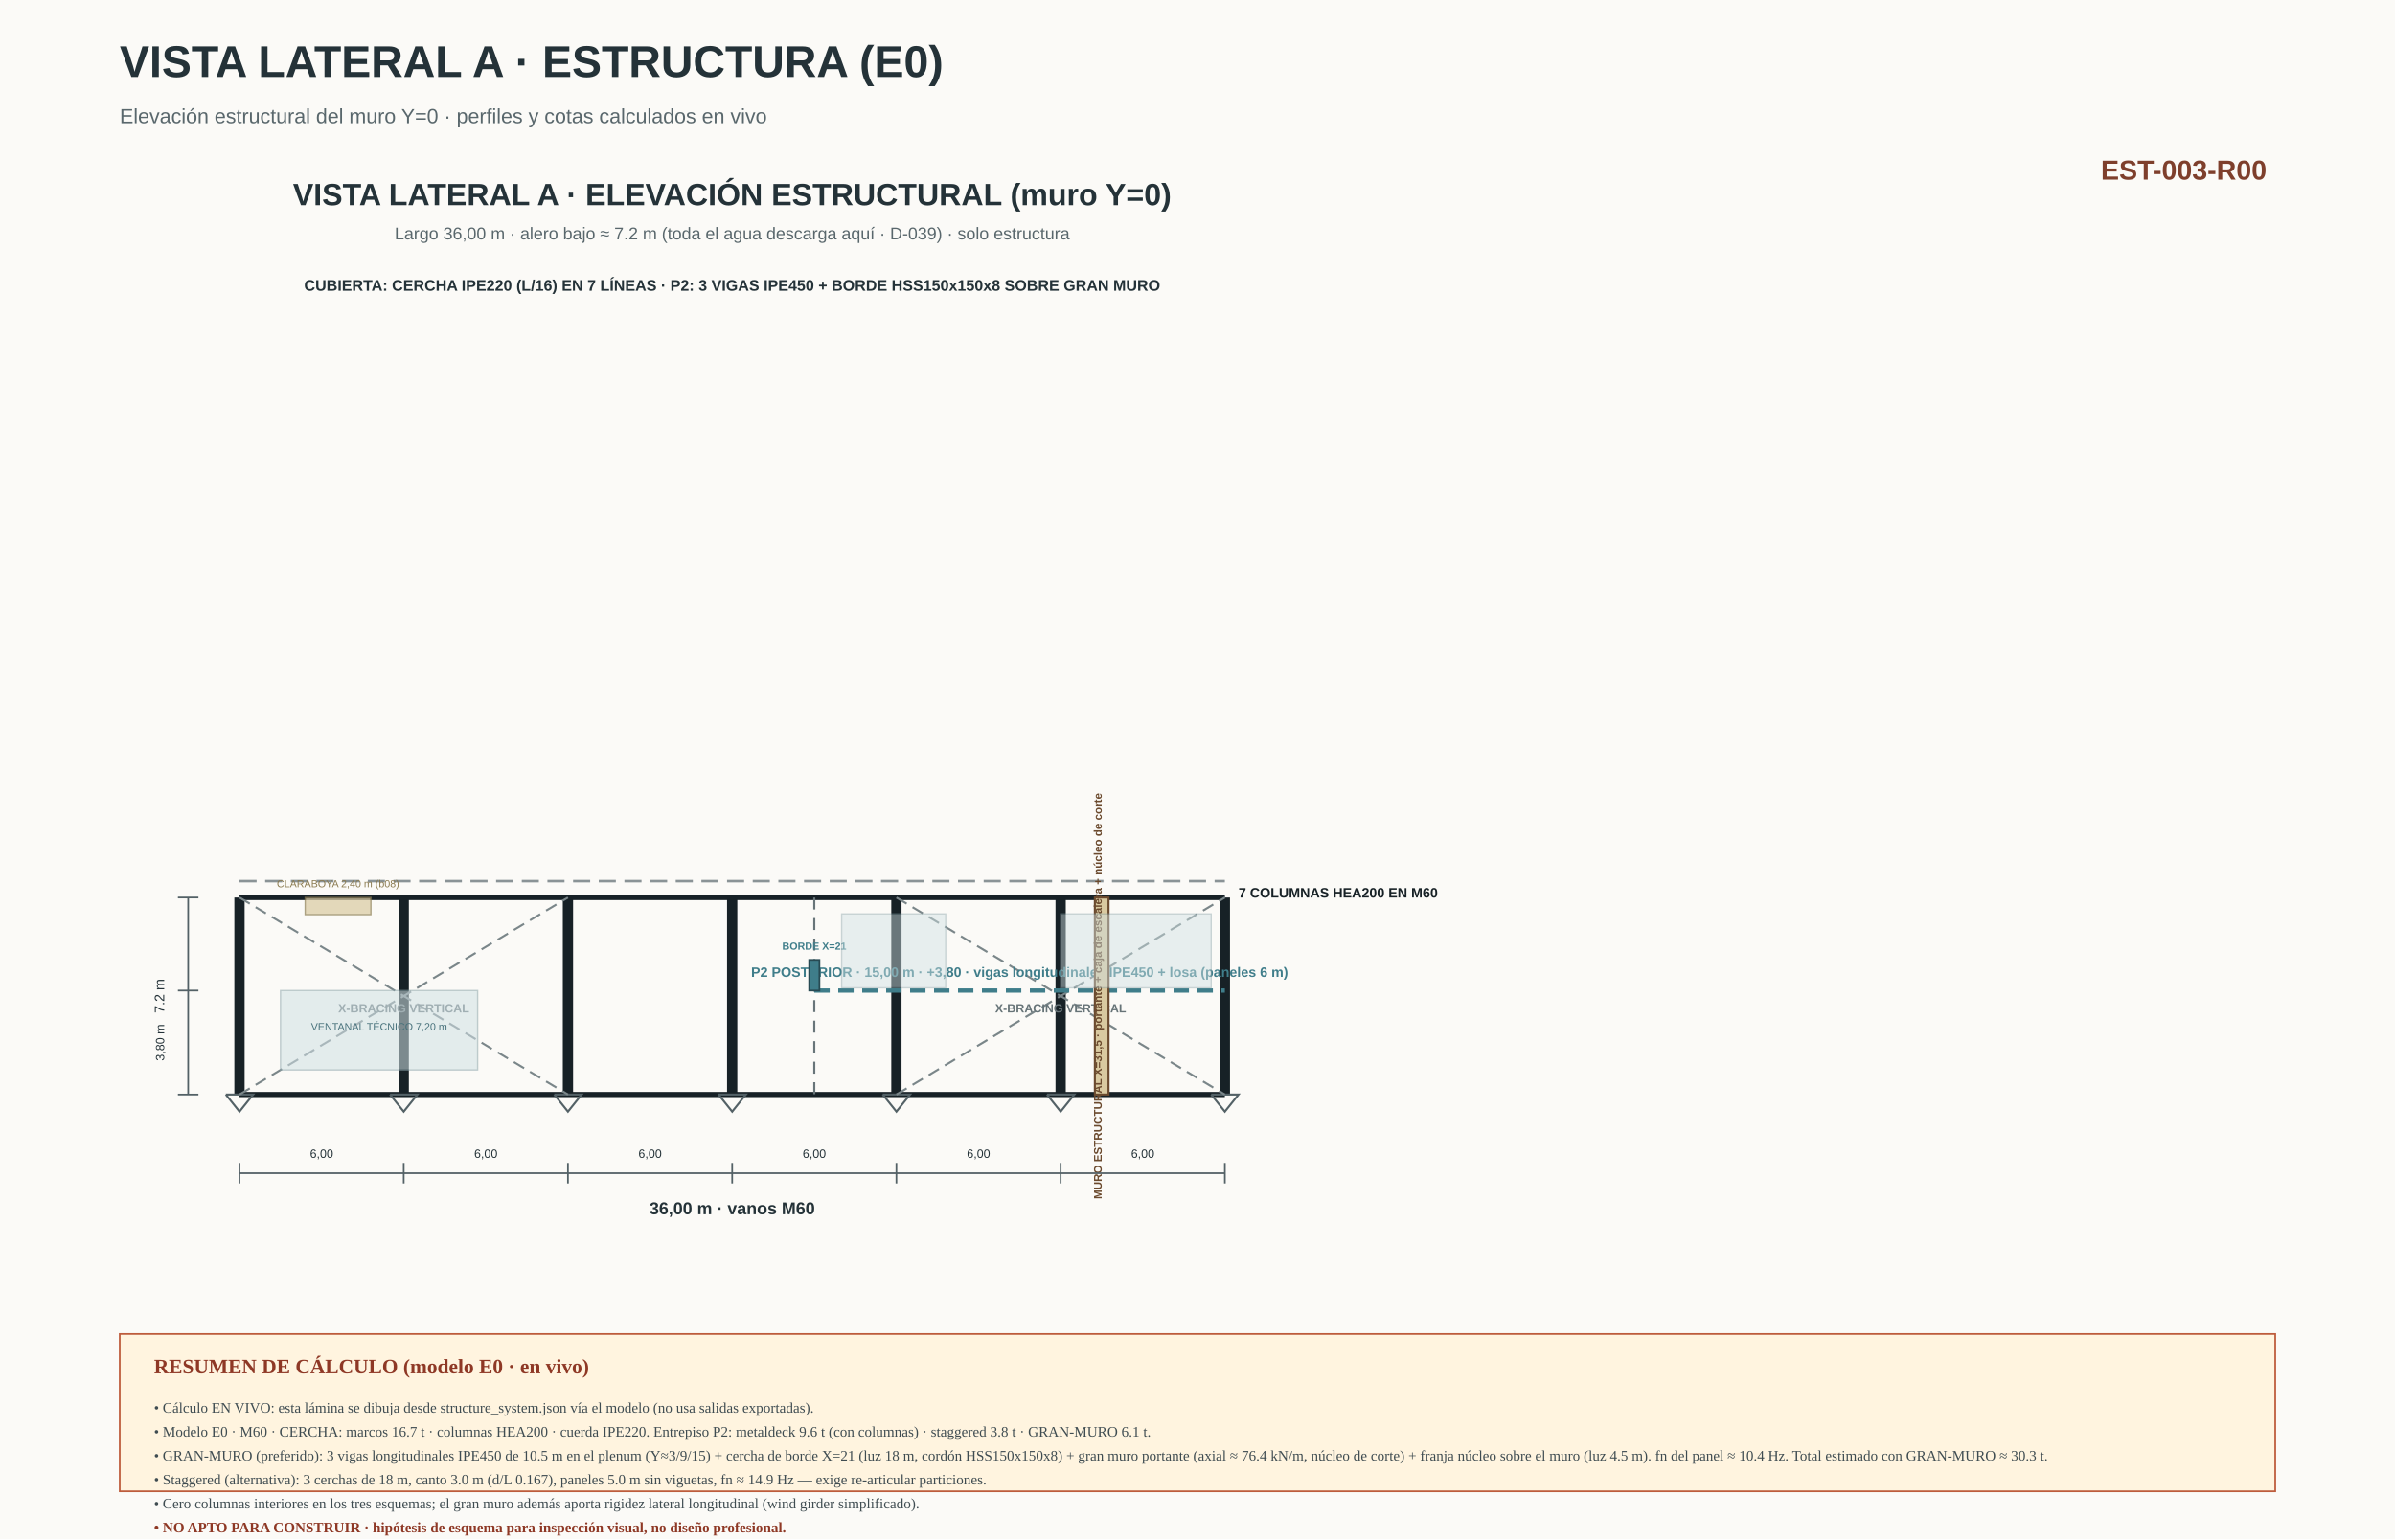
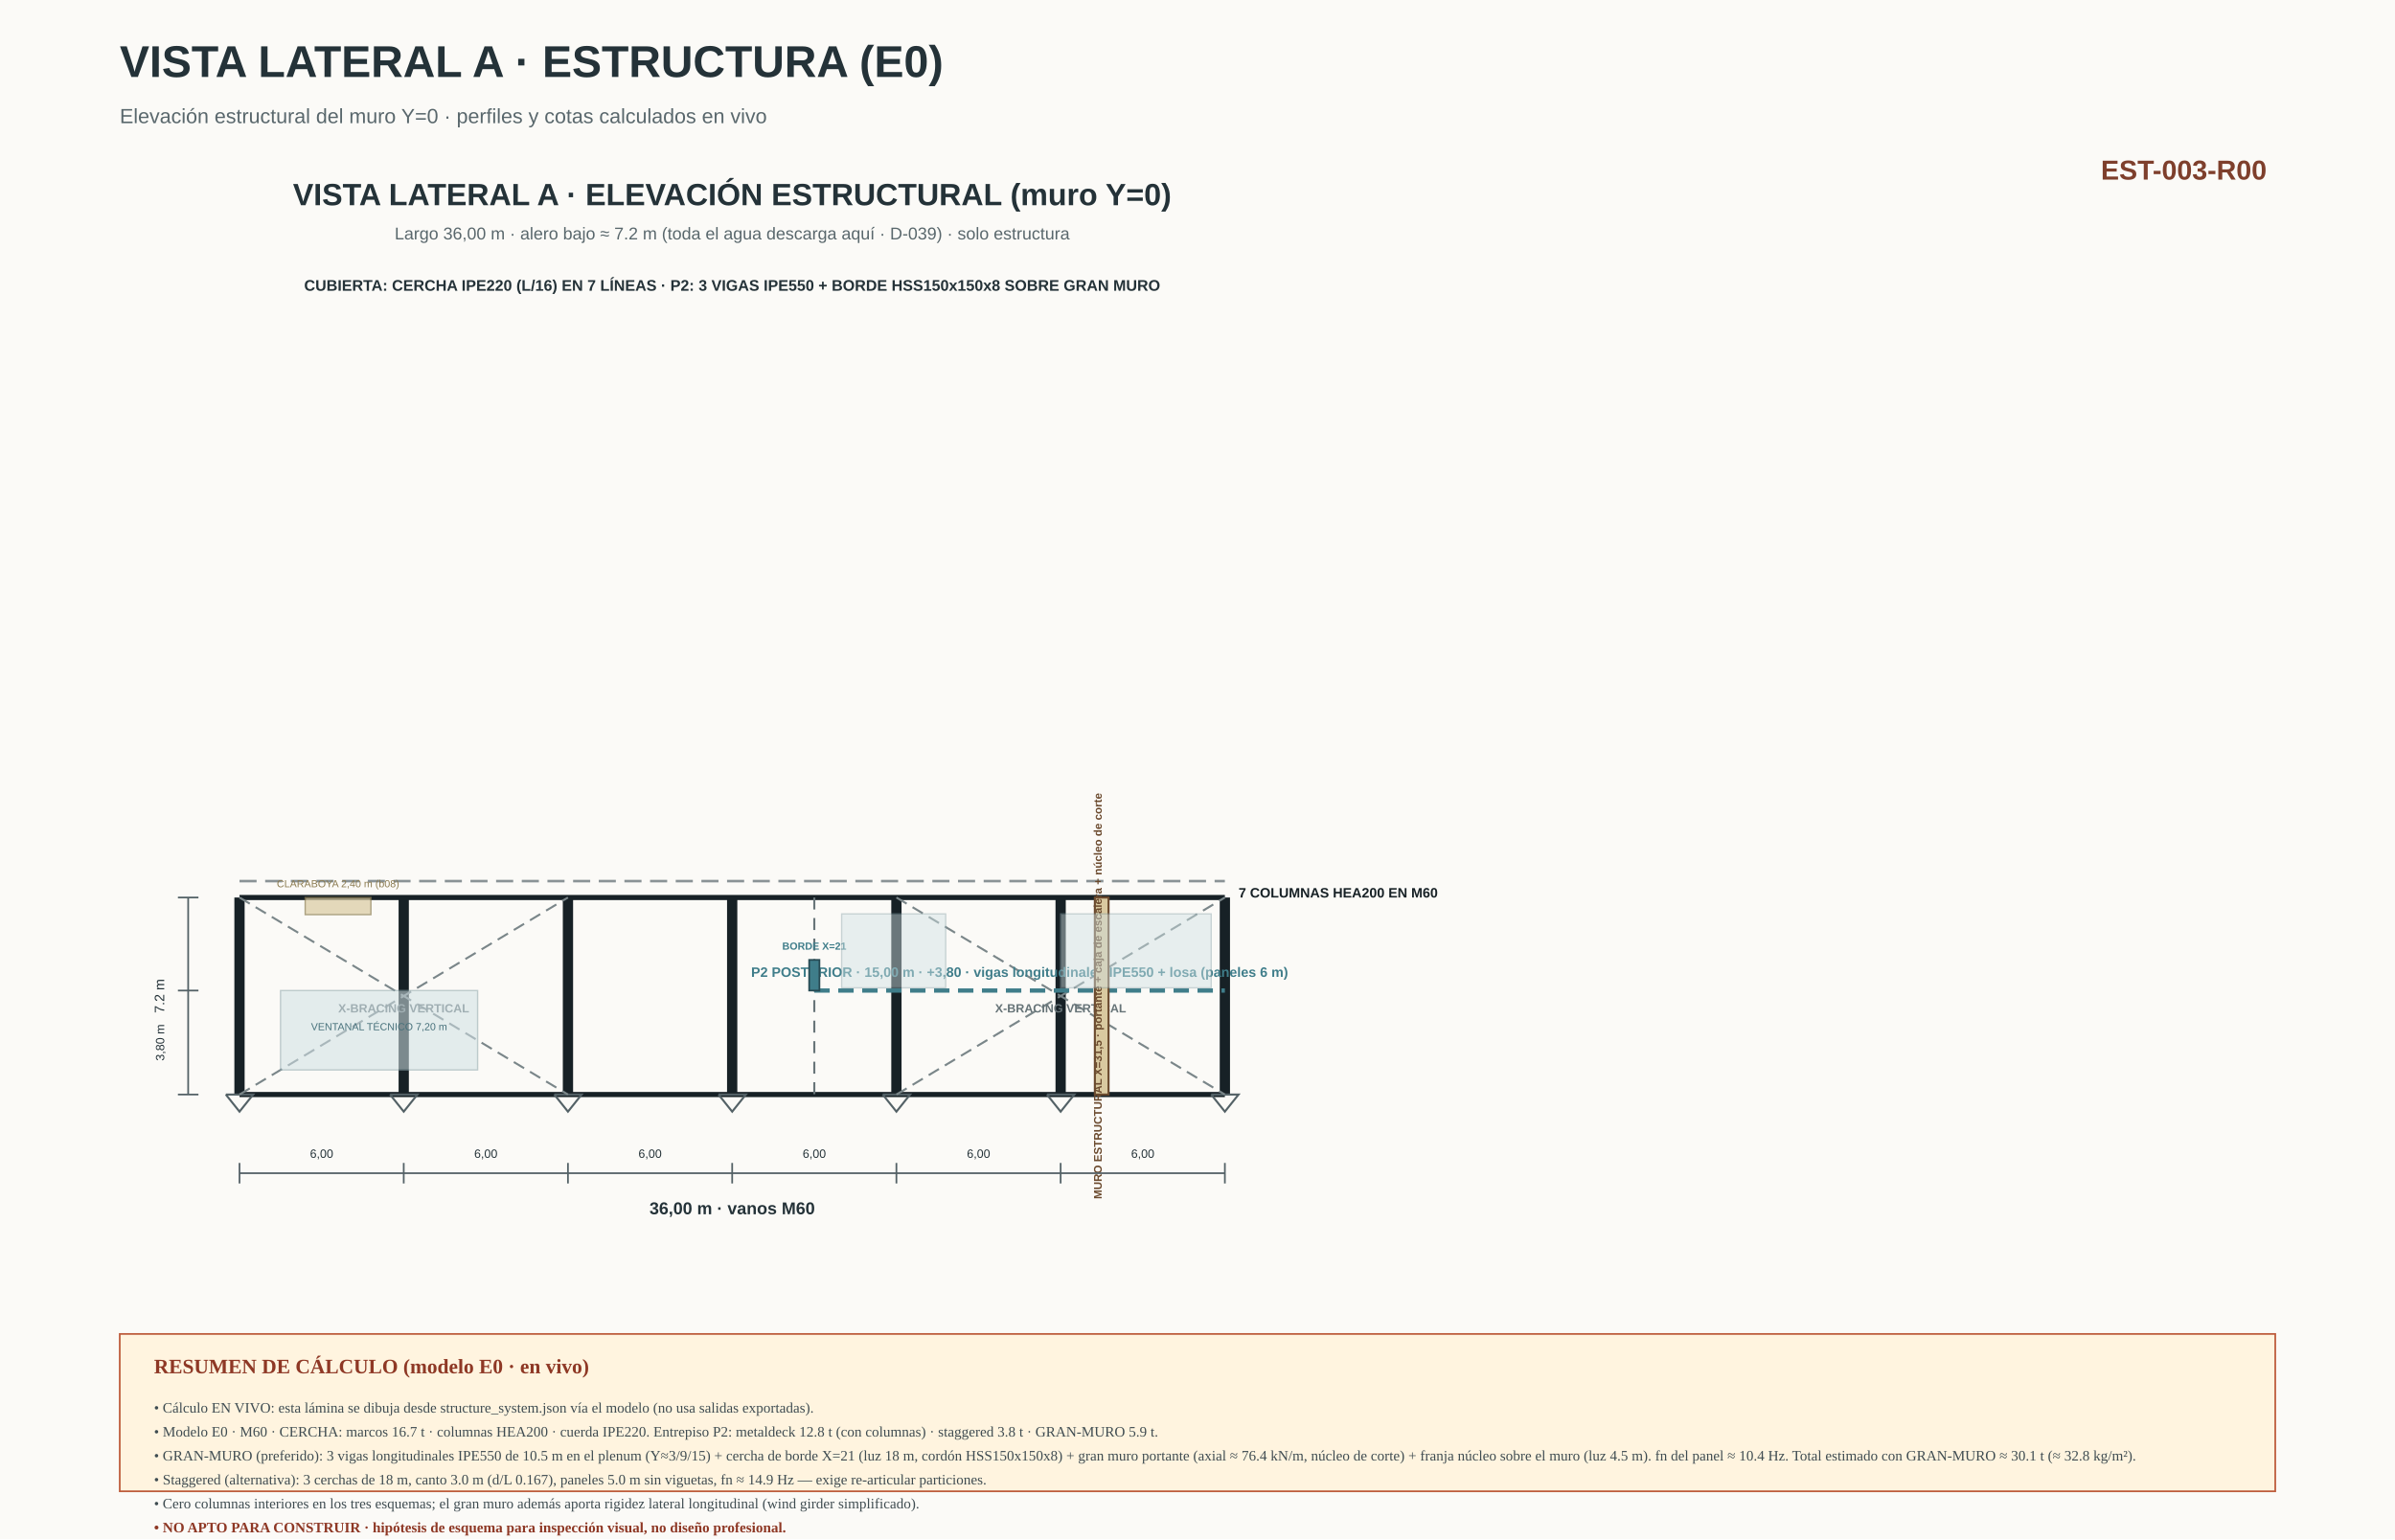
<svg xmlns="http://www.w3.org/2000/svg" width="1400" height="900" viewBox="0 0 1400 900">
  <rect width="1400" height="900" fill="#fbfaf7" />
  <g font-family="Arial">
    <text x="70" y="45" font-size="26" text-anchor="start" font-weight="700" fill="#243238">VISTA LATERAL A · ESTRUCTURA (E0)</text>
    <text x="70" y="72" font-size="12" text-anchor="start" font-weight="400" fill="#59676c">Elevación estructural del muro Y=0 · perfiles y cotas calculados en vivo</text>
    <text x="1325" y="105" font-size="16" text-anchor="end" font-weight="700" fill="#7e3f2c">EST-003-R00</text>
  </g>
  <g font-family="Arial" fill="#20292e">
    <text x="428.0" y="120" font-size="18" text-anchor="middle" font-weight="700" fill="#243238">VISTA LATERAL A · ELEVACIÓN ESTRUCTURAL (muro Y=0)</text>
    <text x="428.0" y="140" font-size="10" text-anchor="middle" font-weight="400" fill="#59676c">Largo 36,00 m · alero bajo ≈ 7.2 m (toda el agua descarga aquí · D-039) · solo estructura</text>
    <line x1="140.0" y1="640.0" x2="716.0" y2="640.0" stroke="#172126" stroke-width="3" />
    <line x1="140.0" y1="524.8" x2="716.0" y2="524.8" stroke="#172126" stroke-width="3" />
    <line x1="140.0" y1="515.2" x2="716.0" y2="515.2" stroke="#8a9396" stroke-width="1.5" stroke-dasharray="10 5" />
    <line x1="140.0" y1="640.0" x2="140.0" y2="524.8" stroke="#172126" stroke-width="6" />
    <polyline points="132.0,640.0 148.0,640.0 140.0,650.0 132.0,640.0" fill="none" stroke="#536166" stroke-width="1.2" />
    <line x1="236.0" y1="640.0" x2="236.0" y2="524.8" stroke="#172126" stroke-width="6" />
    <polyline points="228.0,640.0 244.0,640.0 236.0,650.0 228.0,640.0" fill="none" stroke="#536166" stroke-width="1.2" />
    <line x1="332.0" y1="640.0" x2="332.0" y2="524.8" stroke="#172126" stroke-width="6" />
    <polyline points="324.0,640.0 340.0,640.0 332.0,650.0 324.0,640.0" fill="none" stroke="#536166" stroke-width="1.2" />
    <line x1="428.0" y1="640.0" x2="428.0" y2="524.8" stroke="#172126" stroke-width="6" />
    <polyline points="420.0,640.0 436.0,640.0 428.0,650.0 420.0,640.0" fill="none" stroke="#536166" stroke-width="1.2" />
    <line x1="524.0" y1="640.0" x2="524.0" y2="524.8" stroke="#172126" stroke-width="6" />
    <polyline points="516.0,640.0 532.0,640.0 524.0,650.0 516.0,640.0" fill="none" stroke="#536166" stroke-width="1.2" />
    <line x1="620.0" y1="640.0" x2="620.0" y2="524.8" stroke="#172126" stroke-width="6" />
    <polyline points="612.0,640.0 628.0,640.0 620.0,650.0 612.0,640.0" fill="none" stroke="#536166" stroke-width="1.2" />
    <line x1="716.0" y1="640.0" x2="716.0" y2="524.8" stroke="#172126" stroke-width="6" />
    <polyline points="708.0,640.0 724.0,640.0 716.0,650.0 708.0,640.0" fill="none" stroke="#536166" stroke-width="1.2" />
    <text x="724.0" y="524.8" font-size="8" text-anchor="start" font-weight="700" fill="#172126">7 COLUMNAS HEA200 EN M60</text>
    <line x1="140.0" y1="640.0" x2="332.0" y2="524.8" stroke="#7a8689" stroke-width="1.2" stroke-dasharray="7 4" />
    <line x1="140.0" y1="524.8" x2="332.0" y2="640.0" stroke="#7a8689" stroke-width="1.2" stroke-dasharray="7 4" />
    <line x1="524.0" y1="640.0" x2="716.0" y2="524.8" stroke="#7a8689" stroke-width="1.2" stroke-dasharray="7 4" />
    <line x1="524.0" y1="524.8" x2="716.0" y2="640.0" stroke="#7a8689" stroke-width="1.2" stroke-dasharray="7 4" />
    <text x="236.0" y="592.0" font-size="7" text-anchor="middle" font-weight="700" fill="#667377">X-BRACING VERTICAL</text>
    <text x="620.0" y="592.0" font-size="7" text-anchor="middle" font-weight="700" fill="#667377">X-BRACING VERTICAL</text>
    <line x1="476.0" y1="524.8" x2="476.0" y2="640.0" stroke="#687579" stroke-width="1.2" stroke-dasharray="7 5" />
    <line x1="476.0" y1="579.2" x2="716.0" y2="579.2" stroke="#3f7d8a" stroke-width="2.5" stroke-dasharray="9 5" />
-     <text x="596.0" y="571.2" font-size="8" text-anchor="middle" font-weight="700" fill="#3f7d8a">P2 POSTERIOR · 15,00 m · +3,80 · vigas longitudinales IPE450 + losa (paneles 6 m)</text>
+     <text x="596.0" y="571.2" font-size="8" text-anchor="middle" font-weight="700" fill="#3f7d8a">P2 POSTERIOR · 15,00 m · +3,80 · vigas longitudinales IPE550 + losa (paneles 6 m)</text>
    <rect x="473.0" y="561.28" width="6" height="17.92" fill="#3f7d8a" stroke="#274a53" stroke-width="1" />
    <text x="476.0" y="555.28" font-size="6" text-anchor="middle" font-weight="700" fill="#3f7d8a">BORDE X=21</text>
    <rect x="640.0" y="524.8" width="8" height="115.2" fill="#d9c9a0" stroke="#6b4a2e" stroke-width="1.2" />
    <text x="644.0" y="582.4" font-size="6.5" text-anchor="middle" font-weight="700" fill="#6b4a2e" transform="rotate(-90 644.0 582.4)">MURO ESTRUCTURAL X=31,5 · portante + caja de escalera + núcleo de corte</text>
    <rect x="164.0" y="579.2" width="115.2" height="46.4" fill="#cfe0e3" stroke="#8aa4a9" stroke-width="0.8" opacity="0.55" />
    <text x="221.6" y="602.4" font-size="6" text-anchor="middle" font-weight="400" fill="#46707a">VENTANAL TÉCNICO 7,20 m</text>
    <rect x="492.0" y="534.4" width="60.8" height="43.2" fill="#cfe0e3" stroke="#8aa4a9" stroke-width="0.8" opacity="0.45" />
    <rect x="620.0" y="534.4" width="88.0" height="43.2" fill="#cfe0e3" stroke="#8aa4a9" stroke-width="0.8" opacity="0.45" />
    <rect x="178.4" y="524.8" width="38.4" height="10" fill="#d9c9a0" stroke="#8a7a4f" stroke-width="0.8" opacity="0.7" />
    <text x="197.6" y="518.8" font-size="6" text-anchor="middle" font-weight="400" fill="#8a7a4f">CLARABOYA 2,40 m (b08)</text>
    <line x1="140.0" y1="686.0" x2="716.0" y2="686.0" stroke="#536166" stroke-width="1.0" />
    <line x1="140.0" y1="680.0" x2="140.0" y2="692.0" stroke="#536166" stroke-width="1.0" />
    <line x1="236.0" y1="680.0" x2="236.0" y2="692.0" stroke="#536166" stroke-width="1.0" />
    <line x1="332.0" y1="680.0" x2="332.0" y2="692.0" stroke="#536166" stroke-width="1.0" />
    <line x1="428.0" y1="680.0" x2="428.0" y2="692.0" stroke="#536166" stroke-width="1.0" />
    <line x1="524.0" y1="680.0" x2="524.0" y2="692.0" stroke="#536166" stroke-width="1.0" />
    <line x1="620.0" y1="680.0" x2="620.0" y2="692.0" stroke="#536166" stroke-width="1.0" />
    <line x1="716.0" y1="680.0" x2="716.0" y2="692.0" stroke="#536166" stroke-width="1.0" />
    <text x="188.0" y="677.0" font-size="7" text-anchor="middle" font-weight="400" fill="#243238">6,00</text>
    <text x="284.0" y="677.0" font-size="7" text-anchor="middle" font-weight="400" fill="#243238">6,00</text>
    <text x="380.0" y="677.0" font-size="7" text-anchor="middle" font-weight="400" fill="#243238">6,00</text>
    <text x="476.0" y="677.0" font-size="7" text-anchor="middle" font-weight="400" fill="#243238">6,00</text>
    <text x="572.0" y="677.0" font-size="7" text-anchor="middle" font-weight="400" fill="#243238">6,00</text>
    <text x="668.0" y="677.0" font-size="7" text-anchor="middle" font-weight="400" fill="#243238">6,00</text>
    <text x="428.0" y="710.0" font-size="10" text-anchor="middle" font-weight="700" fill="#243238">36,00 m · vanos M60</text>
    <line x1="110.0" y1="640.0" x2="110.0" y2="524.8" stroke="#536166" stroke-width="1.0" />
    <line x1="104.0" y1="640.0" x2="116.0" y2="640.0" stroke="#536166" stroke-width="1.0" />
    <line x1="104.0" y1="524.8" x2="116.0" y2="524.8" stroke="#536166" stroke-width="1.0" />
    <line x1="104.0" y1="579.2" x2="116.0" y2="579.2" stroke="#536166" stroke-width="1.0" />
    <text x="96.0" y="582.4" font-size="8" text-anchor="middle" font-weight="400" fill="#243238" transform="rotate(-90 96.0 582.4)">7.2 m</text>
    <text x="96.0" y="609.6" font-size="7" text-anchor="middle" font-weight="400" fill="#243238" transform="rotate(-90 96.0 609.6)">3,80 m</text>
-     <text x="428.0" y="170" font-size="9" text-anchor="middle" font-weight="700" fill="#243238">CUBIERTA: CERCHA IPE220 (L/16) EN 7 LÍNEAS · P2: 3 VIGAS IPE450 + BORDE HSS150x150x8 SOBRE GRAN MURO</text>
+     <text x="428.0" y="170" font-size="9" text-anchor="middle" font-weight="700" fill="#243238">CUBIERTA: CERCHA IPE220 (L/16) EN 7 LÍNEAS · P2: 3 VIGAS IPE550 + BORDE HSS150x150x8 SOBRE GRAN MURO</text>
  </g>
  <rect x="70" y="780" width="1260" height="92" fill="#fff4df" stroke="#bd5c3c" stroke-width="1" />
  <text x="90" y="803" font-size="12" text-anchor="start" font-weight="700" fill="#8e3825">RESUMEN DE CÁLCULO (modelo E0 · en vivo)</text>
  <text x="90" y="826" font-size="8.5" text-anchor="start" font-weight="400" fill="#3f4c51">• Cálculo EN VIVO: esta lámina se dibuja desde structure_system.json vía el modelo (no usa salidas exportadas).</text>
-   <text x="90" y="840" font-size="8.5" text-anchor="start" font-weight="400" fill="#3f4c51">• Modelo E0 · M60 · CERCHA: marcos 16.7 t · columnas HEA200 · cuerda IPE220. Entrepiso P2: metaldeck 9.6 t (con columnas) · staggered 3.8 t · GRAN-MURO 6.1 t.</text>
-   <text x="90" y="854" font-size="8.5" text-anchor="start" font-weight="400" fill="#3f4c51">• GRAN-MURO (preferido): 3 vigas longitudinales IPE450 de 10.5 m en el plenum (Y≈3/9/15) + cercha de borde X=21 (luz 18 m, cordón HSS150x150x8) + gran muro portante (axial ≈ 76.4 kN/m, núcleo de corte) + franja núcleo sobre el muro (luz 4.5 m). fn del panel ≈ 10.4 Hz. Total estimado con GRAN-MURO ≈ 30.3 t.</text>
+   <text x="90" y="840" font-size="8.5" text-anchor="start" font-weight="400" fill="#3f4c51">• Modelo E0 · M60 · CERCHA: marcos 16.7 t · columnas HEA200 · cuerda IPE220. Entrepiso P2: metaldeck 12.8 t (con columnas) · staggered 3.8 t · GRAN-MURO 5.9 t.</text>
+   <text x="90" y="854" font-size="8.5" text-anchor="start" font-weight="400" fill="#3f4c51">• GRAN-MURO (preferido): 3 vigas longitudinales IPE550 de 10.5 m en el plenum (Y≈3/9/15) + cercha de borde X=21 (luz 18 m, cordón HSS150x150x8) + gran muro portante (axial ≈ 76.4 kN/m, núcleo de corte) + franja núcleo sobre el muro (luz 4.5 m). fn del panel ≈ 10.4 Hz. Total estimado con GRAN-MURO ≈ 30.1 t (≈ 32.8 kg/m²).</text>
  <text x="90" y="868" font-size="8.5" text-anchor="start" font-weight="400" fill="#3f4c51">• Staggered (alternativa): 3 cerchas de 18 m, canto 3.0 m (d/L 0.167), paneles 5.0 m sin viguetas, fn ≈ 14.9 Hz — exige re-articular particiones.</text>
  <text x="90" y="882" font-size="8.5" text-anchor="start" font-weight="400" fill="#3f4c51">• Cero columnas interiores en los tres esquemas; el gran muro además aporta rigidez lateral longitudinal (wind girder simplificado).</text>
  <text x="90" y="896" font-size="8.5" text-anchor="start" font-weight="700" fill="#8e3825">• NO APTO PARA CONSTRUIR · hipótesis de esquema para inspección visual, no diseño profesional.</text>
</svg>
